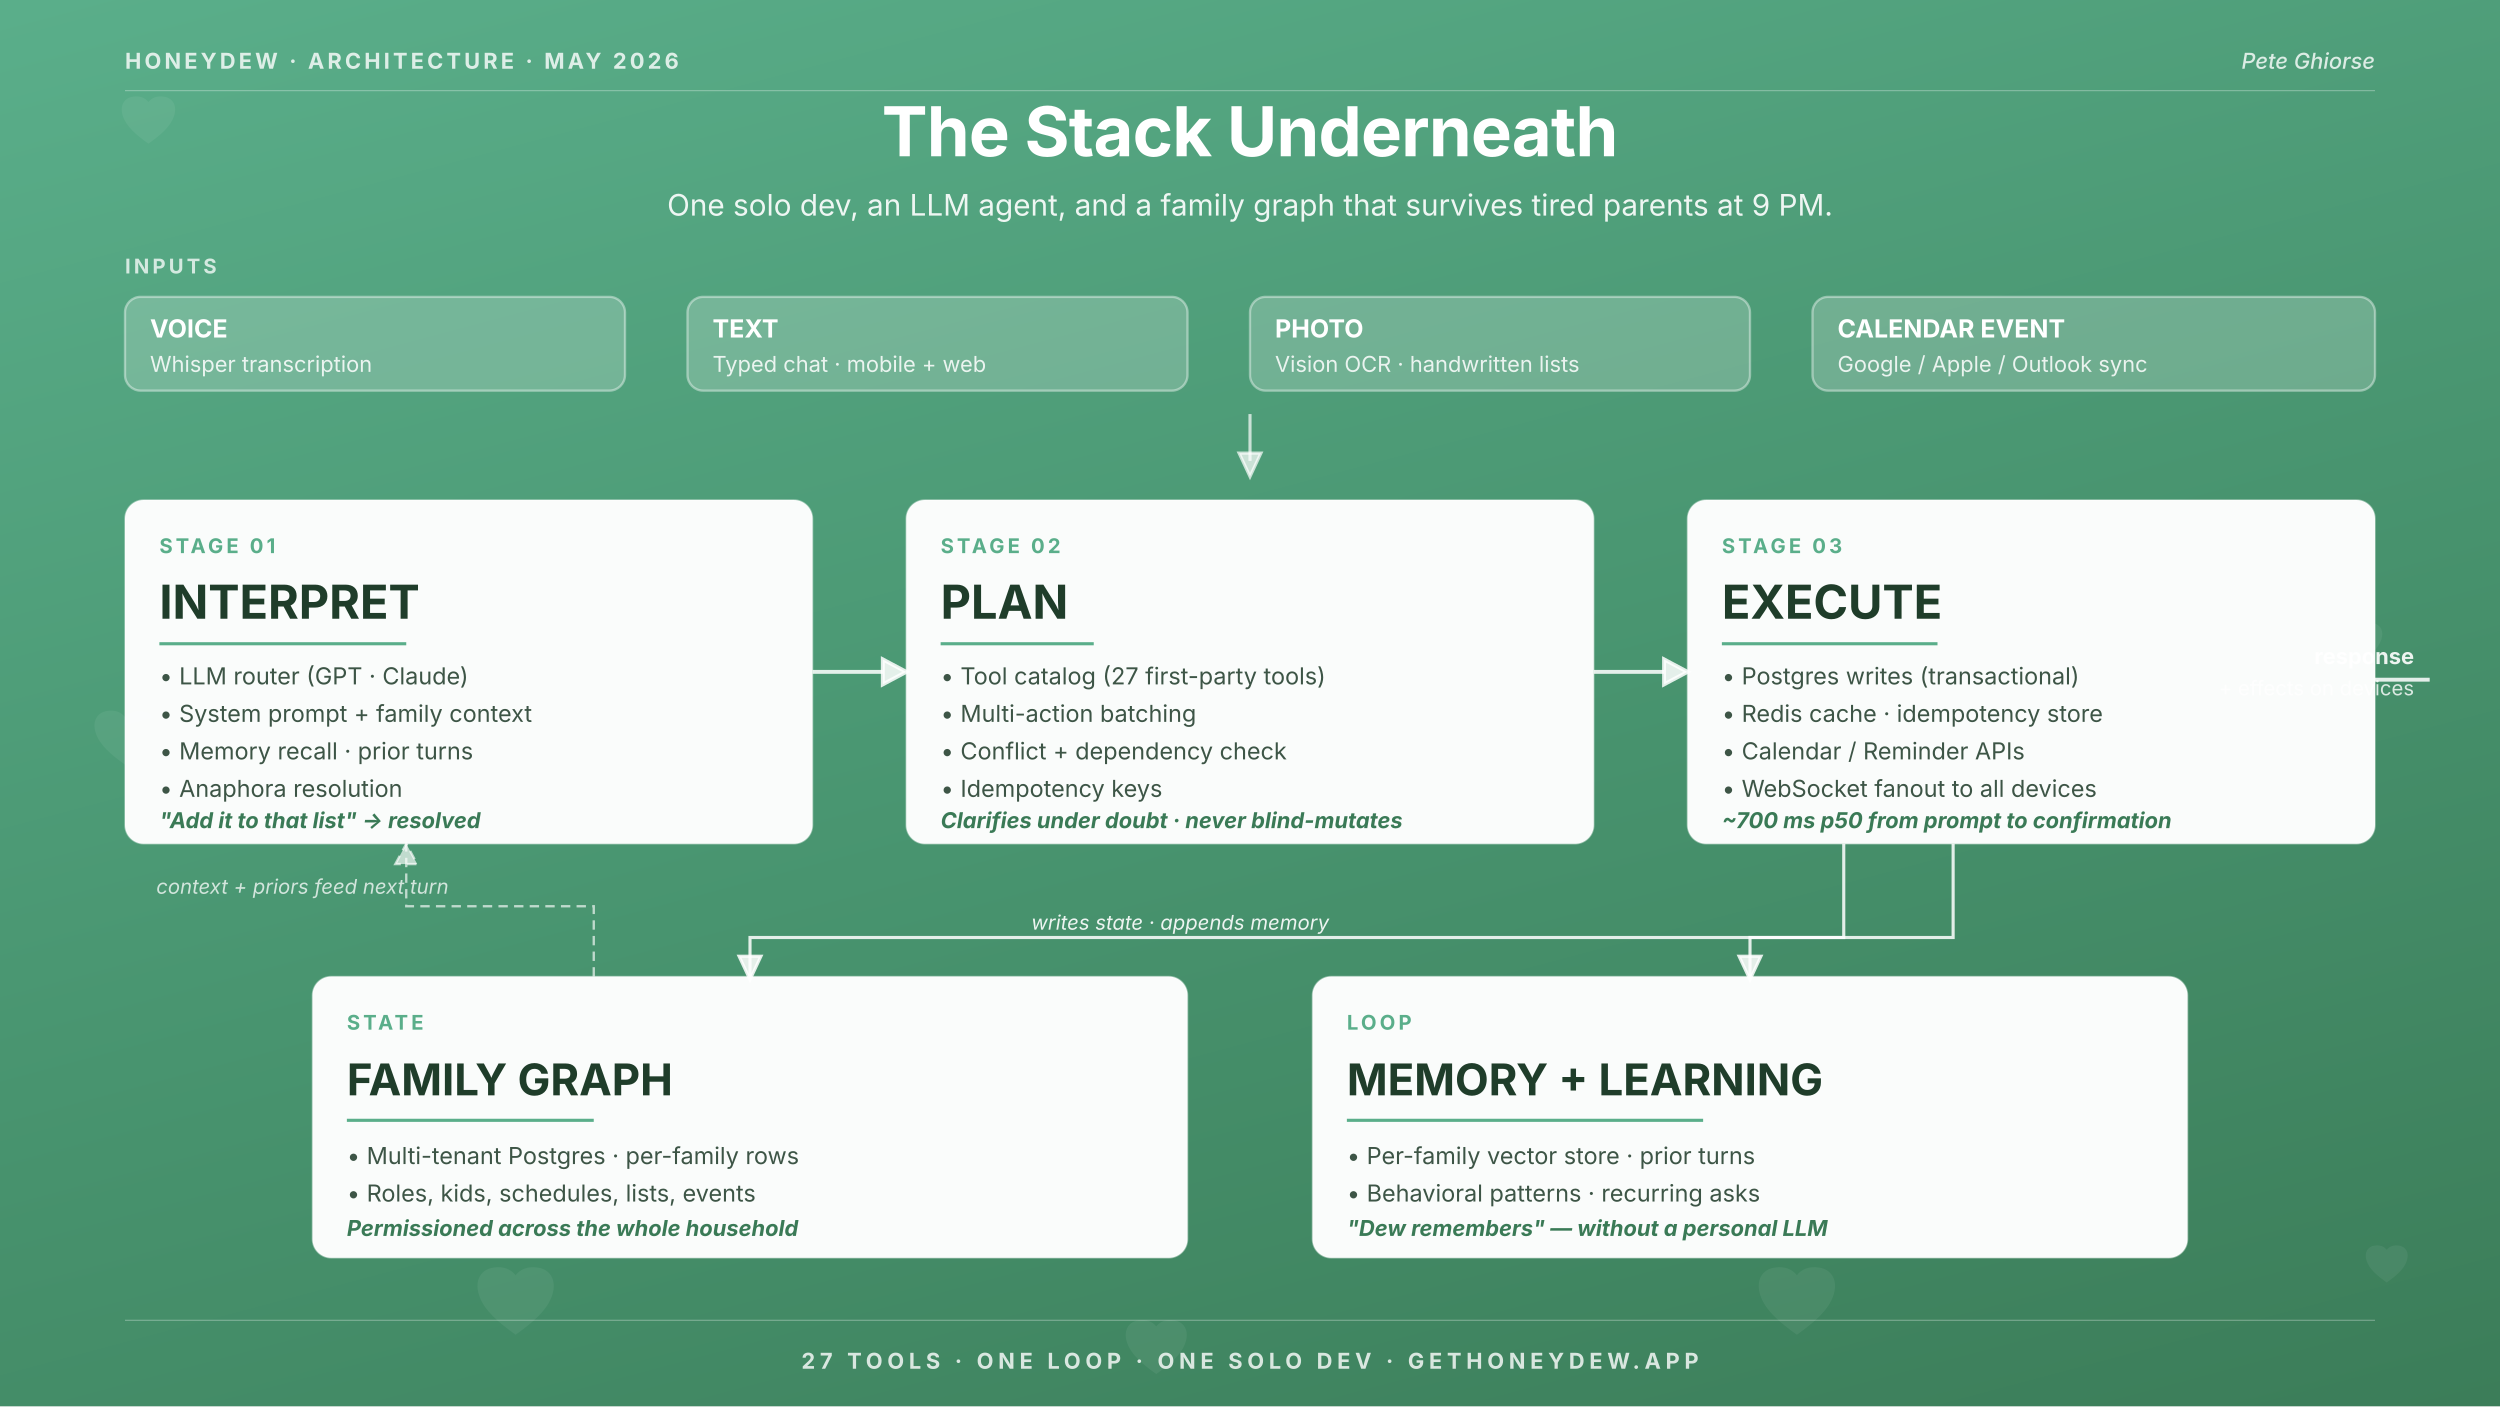
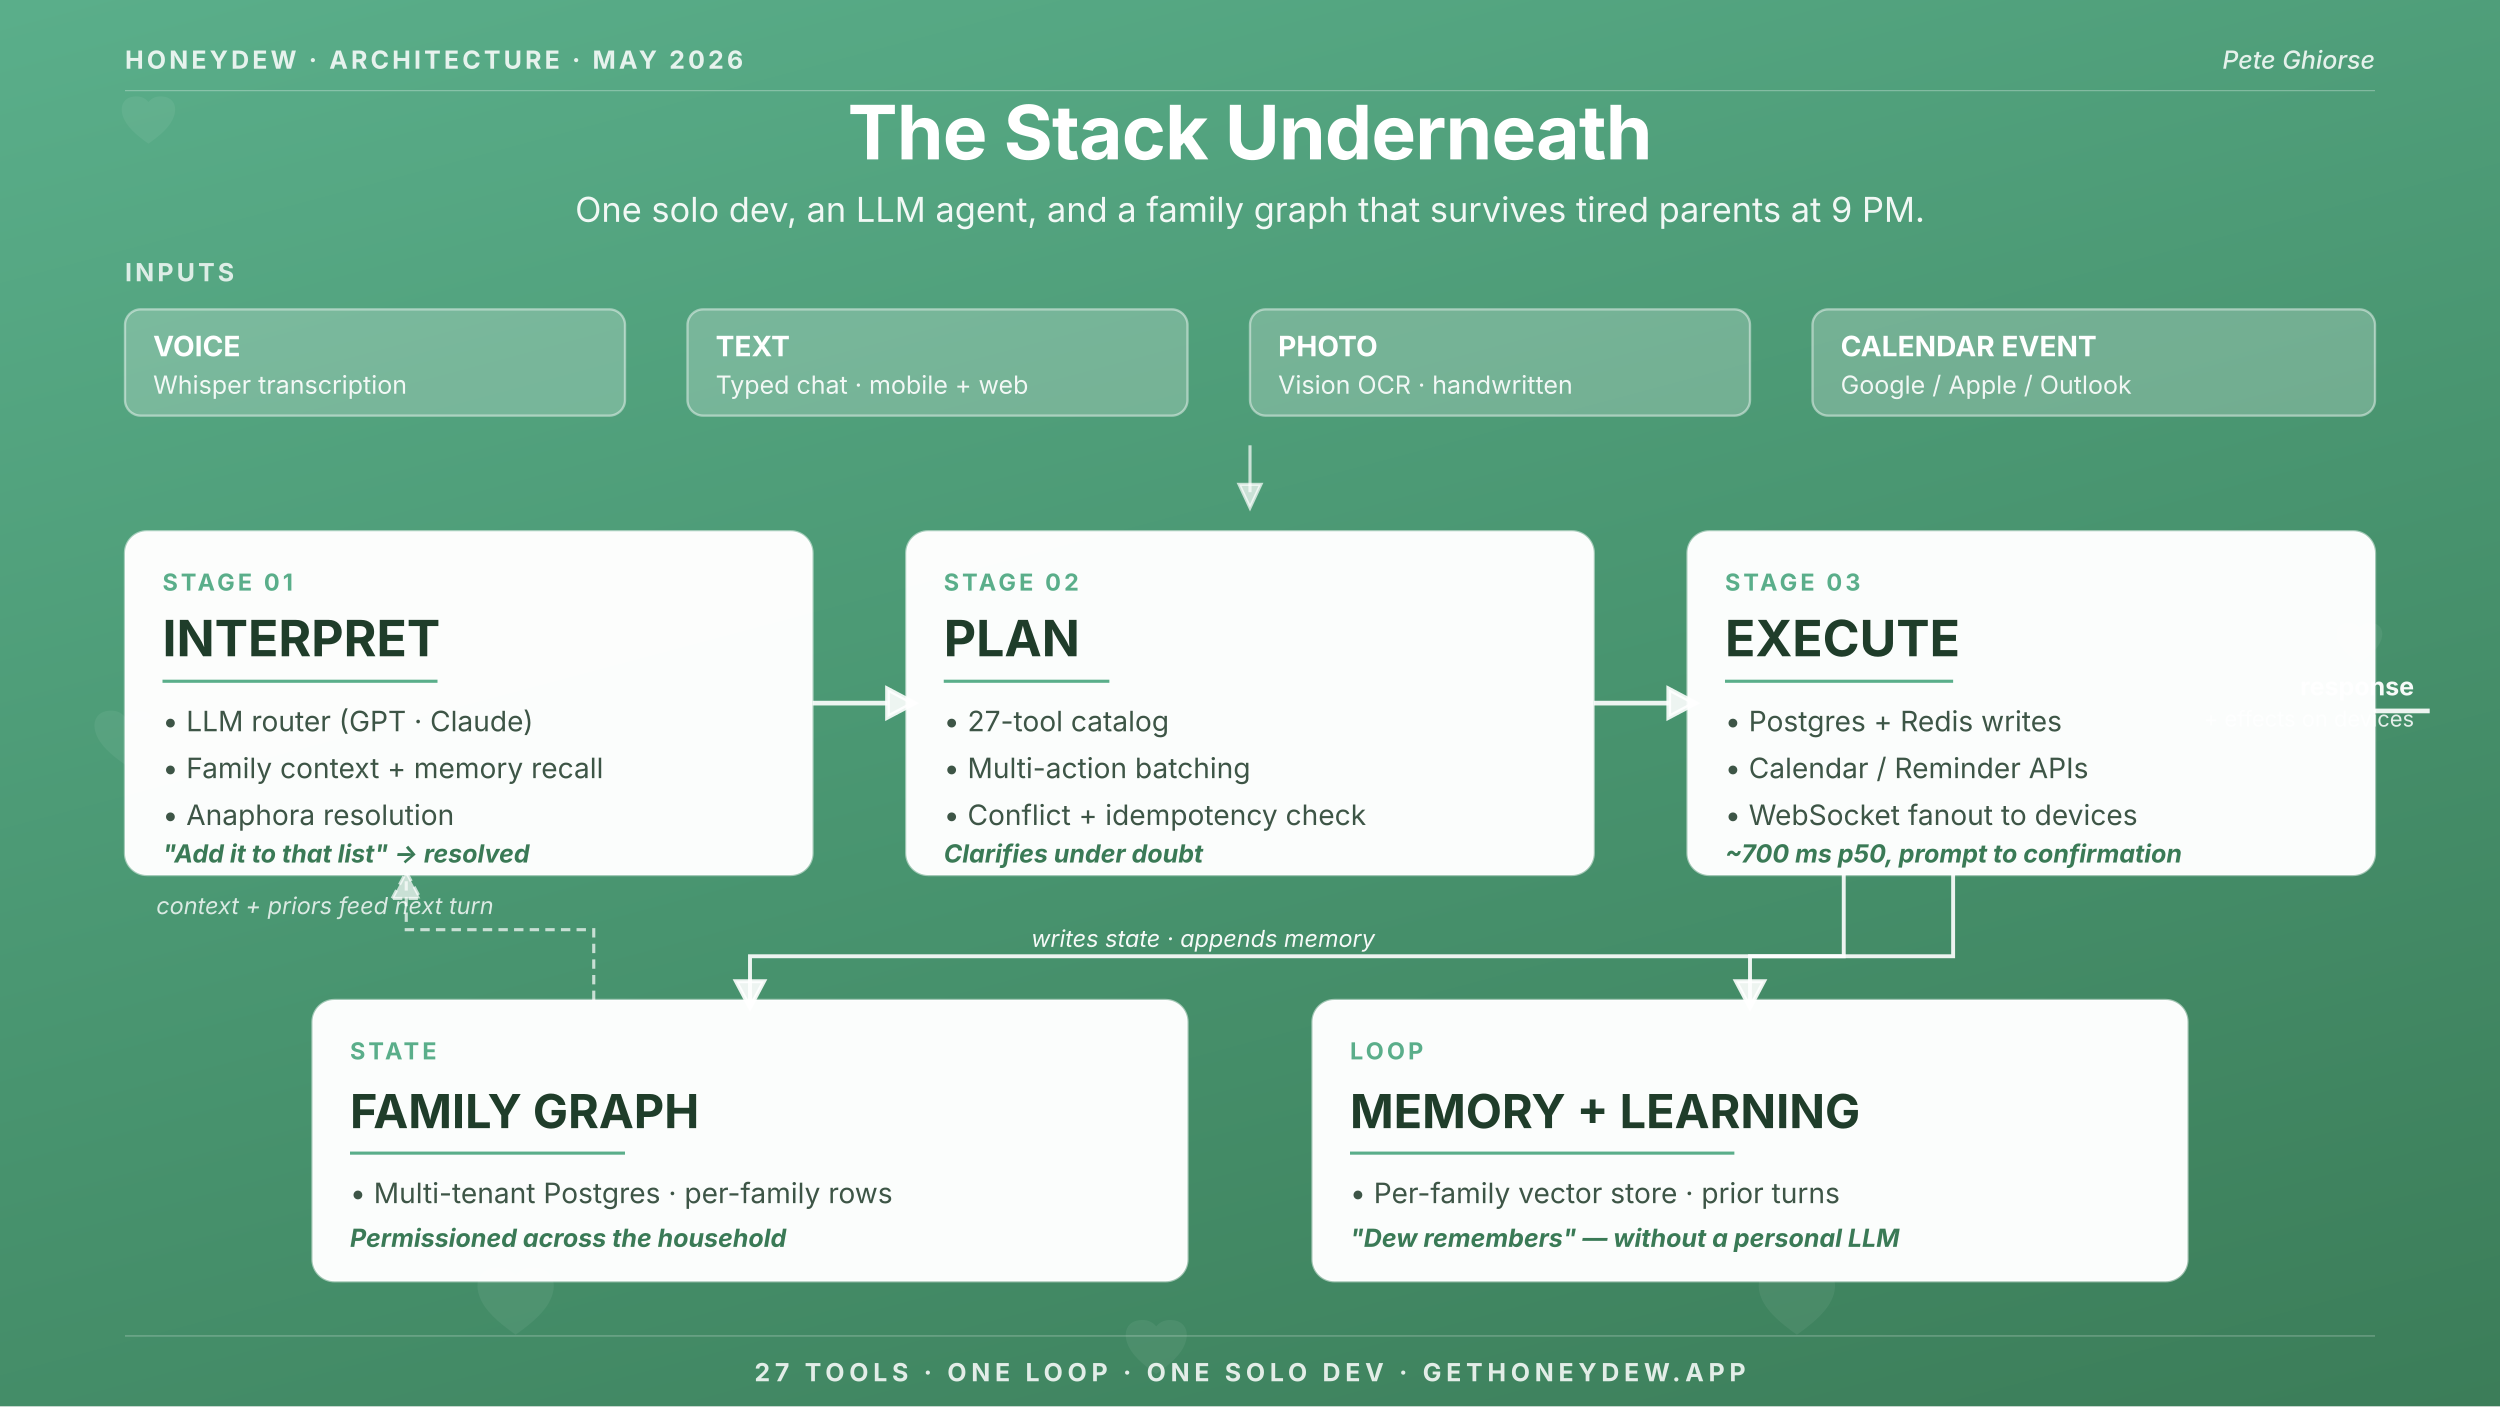
<svg xmlns="http://www.w3.org/2000/svg" viewBox="0 0 1600 900" font-family="-apple-system, BlinkMacSystemFont, 'Inter', 'Helvetica Neue', sans-serif">
  <defs>
    <linearGradient id="bgGrad" x1="0%" y1="0%" x2="100%" y2="100%" gradientTransform="rotate(20)">
      <stop offset="0%" stop-color="#5AAE8A" />
      <stop offset="50%" stop-color="#48946F" />
      <stop offset="100%" stop-color="#3A7A56" />
    </linearGradient>
    <symbol id="hdHeart" viewBox="0 0 512 512">
      <path d="M256 380 C 200 340, 152 300, 136 250 C 120 200, 144 165, 184 160 C 216 155, 240 165, 256 185 C 272 165, 296 155, 328 160 C 368 165, 392 200, 376 250 C 360 300, 312 340, 256 380 Z" fill="currentColor" />
    </symbol>
  </defs>
  <rect width="1600" height="900" fill="url(#bgGrad)" />
  <g color="rgba(255,255,255,0.06)">
    <use href="#hdHeart" x="60" y="40" width="70" height="70" />
    <use href="#hdHeart" x="280" y="780" width="100" height="100" />
    <use href="#hdHeart" x="700" y="820" width="80" height="80" />
    <use href="#hdHeart" x="1100" y="780" width="100" height="100" />
    <use href="#hdHeart" x="1480" y="380" width="60" height="60" />
    <use href="#hdHeart" x="40" y="430" width="80" height="80" />
-     <use href="#hdHeart" x="1500" y="780" width="55" height="55" />
  </g>
  <line x1="80" y1="58" x2="1520" y2="58" stroke="rgba(255,255,255,0.3)" stroke-width="0.75" />
-   <text x="80" y="44" fill="rgba(255,255,255,0.8)" font-size="14" letter-spacing="2" font-weight="700">HONEYDEW · ARCHITECTURE · MAY 2026</text>
-   <text x="1520" y="44" text-anchor="end" fill="rgba(255,255,255,0.8)" font-size="14" font-weight="500" font-style="italic">Pete Ghiorse</text>
-   <text x="800" y="100" text-anchor="middle" fill="#FFFFFF" font-size="44" font-weight="700" letter-spacing="-0.5">The Stack Underneath</text>
-   <text x="800" y="138" text-anchor="middle" fill="rgba(255,255,255,0.9)" font-size="19" font-weight="400">One solo dev, an LLM agent, and a family graph that survives tired parents at 9 PM.</text>
-   <g transform="translate(80, 175)">
-     <text x="0" y="0" fill="rgba(255,255,255,0.75)" font-size="13" letter-spacing="2" font-weight="700">INPUTS</text>
-     <g transform="translate(0, 15)">
-       <rect width="320" height="60" rx="10" fill="rgba(255,255,255,0.2)" stroke="rgba(255,255,255,0.4)" stroke-width="1.5" />
-       <text x="16" y="26" fill="#FFFFFF" font-size="16" font-weight="700">VOICE</text>
-       <text x="16" y="48" fill="rgba(255,255,255,0.85)" font-size="14">Whisper transcription</text>
+   <text x="80" y="44" fill="rgba(255,255,255,0.85)" font-size="16" letter-spacing="2" font-weight="700">HONEYDEW · ARCHITECTURE · MAY 2026</text>
+   <text x="1520" y="44" text-anchor="end" fill="rgba(255,255,255,0.85)" font-size="16" font-weight="500" font-style="italic">Pete Ghiorse</text>
+   <text x="800" y="102" text-anchor="middle" fill="#FFFFFF" font-size="48" font-weight="700" letter-spacing="-0.5">The Stack Underneath</text>
+   <text x="800" y="142" text-anchor="middle" fill="rgba(255,255,255,0.92)" font-size="22" font-weight="400">One solo dev, an LLM agent, and a family graph that survives tired parents at 9 PM.</text>
+   <g transform="translate(80, 180)">
+     <text x="0" y="0" fill="rgba(255,255,255,0.8)" font-size="16" letter-spacing="2" font-weight="700">INPUTS</text>
+     <g transform="translate(0, 18)">
+       <rect width="320" height="68" rx="10" fill="rgba(255,255,255,0.22)" stroke="rgba(255,255,255,0.45)" stroke-width="1.5" />
+       <text x="18" y="30" fill="#FFFFFF" font-size="18" font-weight="700">VOICE</text>
+       <text x="18" y="54" fill="rgba(255,255,255,0.9)" font-size="16">Whisper transcription</text>
    </g>
-     <g transform="translate(360, 15)">
-       <rect width="320" height="60" rx="10" fill="rgba(255,255,255,0.2)" stroke="rgba(255,255,255,0.4)" stroke-width="1.5" />
-       <text x="16" y="26" fill="#FFFFFF" font-size="16" font-weight="700">TEXT</text>
-       <text x="16" y="48" fill="rgba(255,255,255,0.85)" font-size="14">Typed chat · mobile + web</text>
+     <g transform="translate(360, 18)">
+       <rect width="320" height="68" rx="10" fill="rgba(255,255,255,0.22)" stroke="rgba(255,255,255,0.45)" stroke-width="1.5" />
+       <text x="18" y="30" fill="#FFFFFF" font-size="18" font-weight="700">TEXT</text>
+       <text x="18" y="54" fill="rgba(255,255,255,0.9)" font-size="16">Typed chat · mobile + web</text>
    </g>
-     <g transform="translate(720, 15)">
-       <rect width="320" height="60" rx="10" fill="rgba(255,255,255,0.2)" stroke="rgba(255,255,255,0.4)" stroke-width="1.5" />
-       <text x="16" y="26" fill="#FFFFFF" font-size="16" font-weight="700">PHOTO</text>
-       <text x="16" y="48" fill="rgba(255,255,255,0.85)" font-size="14">Vision OCR · handwritten lists</text>
+     <g transform="translate(720, 18)">
+       <rect width="320" height="68" rx="10" fill="rgba(255,255,255,0.22)" stroke="rgba(255,255,255,0.45)" stroke-width="1.5" />
+       <text x="18" y="30" fill="#FFFFFF" font-size="18" font-weight="700">PHOTO</text>
+       <text x="18" y="54" fill="rgba(255,255,255,0.9)" font-size="16">Vision OCR · handwritten</text>
    </g>
-     <g transform="translate(1080, 15)">
-       <rect width="360" height="60" rx="10" fill="rgba(255,255,255,0.2)" stroke="rgba(255,255,255,0.4)" stroke-width="1.5" />
-       <text x="16" y="26" fill="#FFFFFF" font-size="16" font-weight="700">CALENDAR EVENT</text>
-       <text x="16" y="48" fill="rgba(255,255,255,0.85)" font-size="14">Google / Apple / Outlook sync</text>
+     <g transform="translate(1080, 18)">
+       <rect width="360" height="68" rx="10" fill="rgba(255,255,255,0.22)" stroke="rgba(255,255,255,0.45)" stroke-width="1.5" />
+       <text x="18" y="30" fill="#FFFFFF" font-size="18" font-weight="700">CALENDAR EVENT</text>
+       <text x="18" y="54" fill="rgba(255,255,255,0.9)" font-size="16">Google / Apple / Outlook</text>
    </g>
  </g>
  <g stroke="rgba(255,255,255,0.7)" stroke-width="2" fill="none">
-     <line x1="800" y1="265" x2="800" y2="295" />
-     <polygon points="793,290 800,305 807,290" fill="rgba(255,255,255,0.7)" />
+     <line x1="800" y1="285" x2="800" y2="315" />
+     <polygon points="793,310 800,325 807,310" fill="rgba(255,255,255,0.7)" />
  </g>
-   <g transform="translate(80, 320)">
-     <rect width="440" height="220" rx="12" fill="rgba(255,255,255,0.97)" stroke="rgba(255,255,255,0.4)" stroke-width="1" />
-     <text x="22" y="34" fill="#5AAE8A" font-size="13" letter-spacing="2" font-weight="700">STAGE 01</text>
-     <text x="22" y="76" fill="#1F3D2A" font-size="30" font-weight="700">INTERPRET</text>
-     <line x1="22" y1="92" x2="180" y2="92" stroke="#5AAE8A" stroke-width="2" />
-     <text x="22" y="118" fill="#3D5546" font-size="15">• LLM router (GPT · Claude)</text>
-     <text x="22" y="142" fill="#3D5546" font-size="15">• System prompt + family context</text>
-     <text x="22" y="166" fill="#3D5546" font-size="15">• Memory recall · prior turns</text>
-     <text x="22" y="190" fill="#3D5546" font-size="15">• Anaphora resolution</text>
-     <text x="22" y="210" fill="#3A7A56" font-size="14" font-weight="700" font-style="italic">"Add it to that list" → resolved</text>
+   <g transform="translate(80, 340)">
+     <rect width="440" height="220" rx="14" fill="rgba(255,255,255,0.98)" stroke="rgba(255,255,255,0.5)" stroke-width="1.5" />
+     <text x="24" y="38" fill="#5AAE8A" font-size="15" letter-spacing="2" font-weight="700">STAGE 01</text>
+     <text x="24" y="80" fill="#1F3D2A" font-size="32" font-weight="700">INTERPRET</text>
+     <line x1="24" y1="96" x2="200" y2="96" stroke="#5AAE8A" stroke-width="2" />
+     <text x="24" y="128" fill="#3D5546" font-size="18">• LLM router (GPT · Claude)</text>
+     <text x="24" y="158" fill="#3D5546" font-size="18">• Family context + memory recall</text>
+     <text x="24" y="188" fill="#3D5546" font-size="18">• Anaphora resolution</text>
+     <text x="24" y="212" fill="#3A7A56" font-size="16" font-weight="700" font-style="italic">"Add it to that list" → resolved</text>
  </g>
-   <g stroke="rgba(255,255,255,0.85)" stroke-width="2.5" fill="none">
-     <line x1="520" y1="430" x2="565" y2="430" />
-     <polygon points="565,422 580,430 565,438" fill="rgba(255,255,255,0.85)" />
+   <g stroke="rgba(255,255,255,0.9)" stroke-width="3" fill="none">
+     <line x1="520" y1="450" x2="568" y2="450" />
+     <polygon points="568,441 585,450 568,459" fill="rgba(255,255,255,0.9)" />
  </g>
-   <g transform="translate(580, 320)">
-     <rect width="440" height="220" rx="12" fill="rgba(255,255,255,0.97)" stroke="rgba(255,255,255,0.4)" stroke-width="1" />
-     <text x="22" y="34" fill="#5AAE8A" font-size="13" letter-spacing="2" font-weight="700">STAGE 02</text>
-     <text x="22" y="76" fill="#1F3D2A" font-size="30" font-weight="700">PLAN</text>
-     <line x1="22" y1="92" x2="120" y2="92" stroke="#5AAE8A" stroke-width="2" />
-     <text x="22" y="118" fill="#3D5546" font-size="15">• Tool catalog (27 first-party tools)</text>
-     <text x="22" y="142" fill="#3D5546" font-size="15">• Multi-action batching</text>
-     <text x="22" y="166" fill="#3D5546" font-size="15">• Conflict + dependency check</text>
-     <text x="22" y="190" fill="#3D5546" font-size="15">• Idempotency keys</text>
-     <text x="22" y="210" fill="#3A7A56" font-size="14" font-weight="700" font-style="italic">Clarifies under doubt · never blind-mutates</text>
+   <g transform="translate(580, 340)">
+     <rect width="440" height="220" rx="14" fill="rgba(255,255,255,0.98)" stroke="rgba(255,255,255,0.5)" stroke-width="1.5" />
+     <text x="24" y="38" fill="#5AAE8A" font-size="15" letter-spacing="2" font-weight="700">STAGE 02</text>
+     <text x="24" y="80" fill="#1F3D2A" font-size="32" font-weight="700">PLAN</text>
+     <line x1="24" y1="96" x2="130" y2="96" stroke="#5AAE8A" stroke-width="2" />
+     <text x="24" y="128" fill="#3D5546" font-size="18">• 27-tool catalog</text>
+     <text x="24" y="158" fill="#3D5546" font-size="18">• Multi-action batching</text>
+     <text x="24" y="188" fill="#3D5546" font-size="18">• Conflict + idempotency check</text>
+     <text x="24" y="212" fill="#3A7A56" font-size="16" font-weight="700" font-style="italic">Clarifies under doubt</text>
  </g>
-   <g stroke="rgba(255,255,255,0.85)" stroke-width="2.5" fill="none">
-     <line x1="1020" y1="430" x2="1065" y2="430" />
-     <polygon points="1065,422 1080,430 1065,438" fill="rgba(255,255,255,0.85)" />
+   <g stroke="rgba(255,255,255,0.9)" stroke-width="3" fill="none">
+     <line x1="1020" y1="450" x2="1068" y2="450" />
+     <polygon points="1068,441 1085,450 1068,459" fill="rgba(255,255,255,0.9)" />
  </g>
-   <g transform="translate(1080, 320)">
-     <rect width="440" height="220" rx="12" fill="rgba(255,255,255,0.97)" stroke="rgba(255,255,255,0.4)" stroke-width="1" />
-     <text x="22" y="34" fill="#5AAE8A" font-size="13" letter-spacing="2" font-weight="700">STAGE 03</text>
-     <text x="22" y="76" fill="#1F3D2A" font-size="30" font-weight="700">EXECUTE</text>
-     <line x1="22" y1="92" x2="160" y2="92" stroke="#5AAE8A" stroke-width="2" />
-     <text x="22" y="118" fill="#3D5546" font-size="15">• Postgres writes (transactional)</text>
-     <text x="22" y="142" fill="#3D5546" font-size="15">• Redis cache · idempotency store</text>
-     <text x="22" y="166" fill="#3D5546" font-size="15">• Calendar / Reminder APIs</text>
-     <text x="22" y="190" fill="#3D5546" font-size="15">• WebSocket fanout to all devices</text>
-     <text x="22" y="210" fill="#3A7A56" font-size="14" font-weight="700" font-style="italic">~700 ms p50 from prompt to confirmation</text>
+   <g transform="translate(1080, 340)">
+     <rect width="440" height="220" rx="14" fill="rgba(255,255,255,0.98)" stroke="rgba(255,255,255,0.5)" stroke-width="1.5" />
+     <text x="24" y="38" fill="#5AAE8A" font-size="15" letter-spacing="2" font-weight="700">STAGE 03</text>
+     <text x="24" y="80" fill="#1F3D2A" font-size="32" font-weight="700">EXECUTE</text>
+     <line x1="24" y1="96" x2="170" y2="96" stroke="#5AAE8A" stroke-width="2" />
+     <text x="24" y="128" fill="#3D5546" font-size="18">• Postgres + Redis writes</text>
+     <text x="24" y="158" fill="#3D5546" font-size="18">• Calendar / Reminder APIs</text>
+     <text x="24" y="188" fill="#3D5546" font-size="18">• WebSocket fanout to devices</text>
+     <text x="24" y="212" fill="#3A7A56" font-size="16" font-weight="700" font-style="italic">~700 ms p50, prompt to confirmation</text>
  </g>
-   <g stroke="rgba(255,255,255,0.85)" stroke-width="2" fill="none">
-     <path d="M 1180 540 L 1180 600 L 480 600 L 480 625" />
-     <polygon points="473,612 480,627 487,612" fill="rgba(255,255,255,0.85)" />
+   <g stroke="rgba(255,255,255,0.9)" stroke-width="2.5" fill="none">
+     <path d="M 1180 560 L 1180 612 L 480 612 L 480 640" />
+     <polygon points="471,628 480,645 489,628" fill="rgba(255,255,255,0.9)" />
  </g>
-   <text x="660" y="595" fill="rgba(255,255,255,0.9)" font-size="13" font-style="italic">writes state · appends memory</text>
-   <g stroke="rgba(255,255,255,0.85)" stroke-width="2" fill="none">
-     <path d="M 1250 540 L 1250 600 L 1120 600 L 1120 625" />
-     <polygon points="1113,612 1120,627 1127,612" fill="rgba(255,255,255,0.85)" />
+   <text x="660" y="606" fill="rgba(255,255,255,0.95)" font-size="15" font-style="italic">writes state · appends memory</text>
+   <g stroke="rgba(255,255,255,0.9)" stroke-width="2.5" fill="none">
+     <path d="M 1250 560 L 1250 612 L 1120 612 L 1120 640" />
+     <polygon points="1111,628 1120,645 1129,628" fill="rgba(255,255,255,0.9)" />
  </g>
-   <g stroke="rgba(255,255,255,0.65)" stroke-width="1.5" fill="none" stroke-dasharray="6,4">
-     <path d="M 380 625 L 380 580 L 260 580 L 260 540" />
-     <polygon points="253,553 260,540 267,553" fill="rgba(255,255,255,0.65)" />
+   <g stroke="rgba(255,255,255,0.7)" stroke-width="2" fill="none" stroke-dasharray="6,4">
+     <path d="M 380 640 L 380 595 L 260 595 L 260 560" />
+     <polygon points="251,575 260,558 269,575" fill="rgba(255,255,255,0.7)" />
  </g>
-   <text x="100" y="572" fill="rgba(255,255,255,0.75)" font-size="13" font-style="italic">context + priors feed next turn</text>
-   <g transform="translate(200, 625)">
-     <rect width="560" height="180" rx="12" fill="rgba(255,255,255,0.97)" stroke="rgba(255,255,255,0.4)" stroke-width="1" />
-     <text x="22" y="34" fill="#5AAE8A" font-size="13" letter-spacing="2" font-weight="700">STATE</text>
-     <text x="22" y="76" fill="#1F3D2A" font-size="28" font-weight="700">FAMILY GRAPH</text>
-     <line x1="22" y1="92" x2="180" y2="92" stroke="#5AAE8A" stroke-width="2" />
-     <text x="22" y="120" fill="#3D5546" font-size="15">• Multi-tenant Postgres · per-family rows</text>
-     <text x="22" y="144" fill="#3D5546" font-size="15">• Roles, kids, schedules, lists, events</text>
-     <text x="22" y="166" fill="#3A7A56" font-size="14" font-weight="700" font-style="italic">Permissioned across the whole household</text>
+   <text x="100" y="585" fill="rgba(255,255,255,0.8)" font-size="15" font-style="italic">context + priors feed next turn</text>
+   <g transform="translate(200, 640)">
+     <rect width="560" height="180" rx="14" fill="rgba(255,255,255,0.98)" stroke="rgba(255,255,255,0.5)" stroke-width="1.5" />
+     <text x="24" y="38" fill="#5AAE8A" font-size="15" letter-spacing="2" font-weight="700">STATE</text>
+     <text x="24" y="82" fill="#1F3D2A" font-size="30" font-weight="700">FAMILY GRAPH</text>
+     <line x1="24" y1="98" x2="200" y2="98" stroke="#5AAE8A" stroke-width="2" />
+     <text x="24" y="130" fill="#3D5546" font-size="18">• Multi-tenant Postgres · per-family rows</text>
+     <text x="24" y="158" fill="#3A7A56" font-size="16" font-weight="700" font-style="italic">Permissioned across the household</text>
  </g>
-   <g transform="translate(840, 625)">
-     <rect width="560" height="180" rx="12" fill="rgba(255,255,255,0.97)" stroke="rgba(255,255,255,0.4)" stroke-width="1" />
-     <text x="22" y="34" fill="#5AAE8A" font-size="13" letter-spacing="2" font-weight="700">LOOP</text>
-     <text x="22" y="76" fill="#1F3D2A" font-size="28" font-weight="700">MEMORY + LEARNING</text>
-     <line x1="22" y1="92" x2="250" y2="92" stroke="#5AAE8A" stroke-width="2" />
-     <text x="22" y="120" fill="#3D5546" font-size="15">• Per-family vector store · prior turns</text>
-     <text x="22" y="144" fill="#3D5546" font-size="15">• Behavioral patterns · recurring asks</text>
-     <text x="22" y="166" fill="#3A7A56" font-size="14" font-weight="700" font-style="italic">"Dew remembers" — without a personal LLM</text>
+   <g transform="translate(840, 640)">
+     <rect width="560" height="180" rx="14" fill="rgba(255,255,255,0.98)" stroke="rgba(255,255,255,0.5)" stroke-width="1.5" />
+     <text x="24" y="38" fill="#5AAE8A" font-size="15" letter-spacing="2" font-weight="700">LOOP</text>
+     <text x="24" y="82" fill="#1F3D2A" font-size="30" font-weight="700">MEMORY + LEARNING</text>
+     <line x1="24" y1="98" x2="270" y2="98" stroke="#5AAE8A" stroke-width="2" />
+     <text x="24" y="130" fill="#3D5546" font-size="18">• Per-family vector store · prior turns</text>
+     <text x="24" y="158" fill="#3A7A56" font-size="16" font-weight="700" font-style="italic">"Dew remembers" — without a personal LLM</text>
  </g>
-   <text x="1545" y="425" fill="rgba(255,255,255,0.9)" font-size="14" font-weight="700" text-anchor="end">response</text>
-   <text x="1545" y="445" fill="rgba(255,255,255,0.8)" font-size="13" text-anchor="end">+ effects on devices</text>
-   <g stroke="rgba(255,255,255,0.85)" stroke-width="2.5" fill="none">
-     <line x1="1520" y1="435" x2="1555" y2="435" />
+   <text x="1545" y="445" fill="rgba(255,255,255,0.95)" font-size="16" font-weight="700" text-anchor="end">response</text>
+   <text x="1545" y="465" fill="rgba(255,255,255,0.85)" font-size="14" text-anchor="end">+ effects on devices</text>
+   <g stroke="rgba(255,255,255,0.9)" stroke-width="3" fill="none">
+     <line x1="1520" y1="455" x2="1555" y2="455" />
  </g>
-   <line x1="80" y1="845" x2="1520" y2="845" stroke="rgba(255,255,255,0.3)" stroke-width="0.75" />
-   <text x="800" y="876" text-anchor="middle" fill="rgba(255,255,255,0.8)" font-size="14" letter-spacing="3" font-weight="700">27 TOOLS · ONE LOOP · ONE SOLO DEV · GETHONEYDEW.APP</text>
+   <line x1="80" y1="855" x2="1520" y2="855" stroke="rgba(255,255,255,0.3)" stroke-width="0.75" />
+   <text x="800" y="884" text-anchor="middle" fill="rgba(255,255,255,0.85)" font-size="16" letter-spacing="3" font-weight="700">27 TOOLS · ONE LOOP · ONE SOLO DEV · GETHONEYDEW.APP</text>
</svg>
